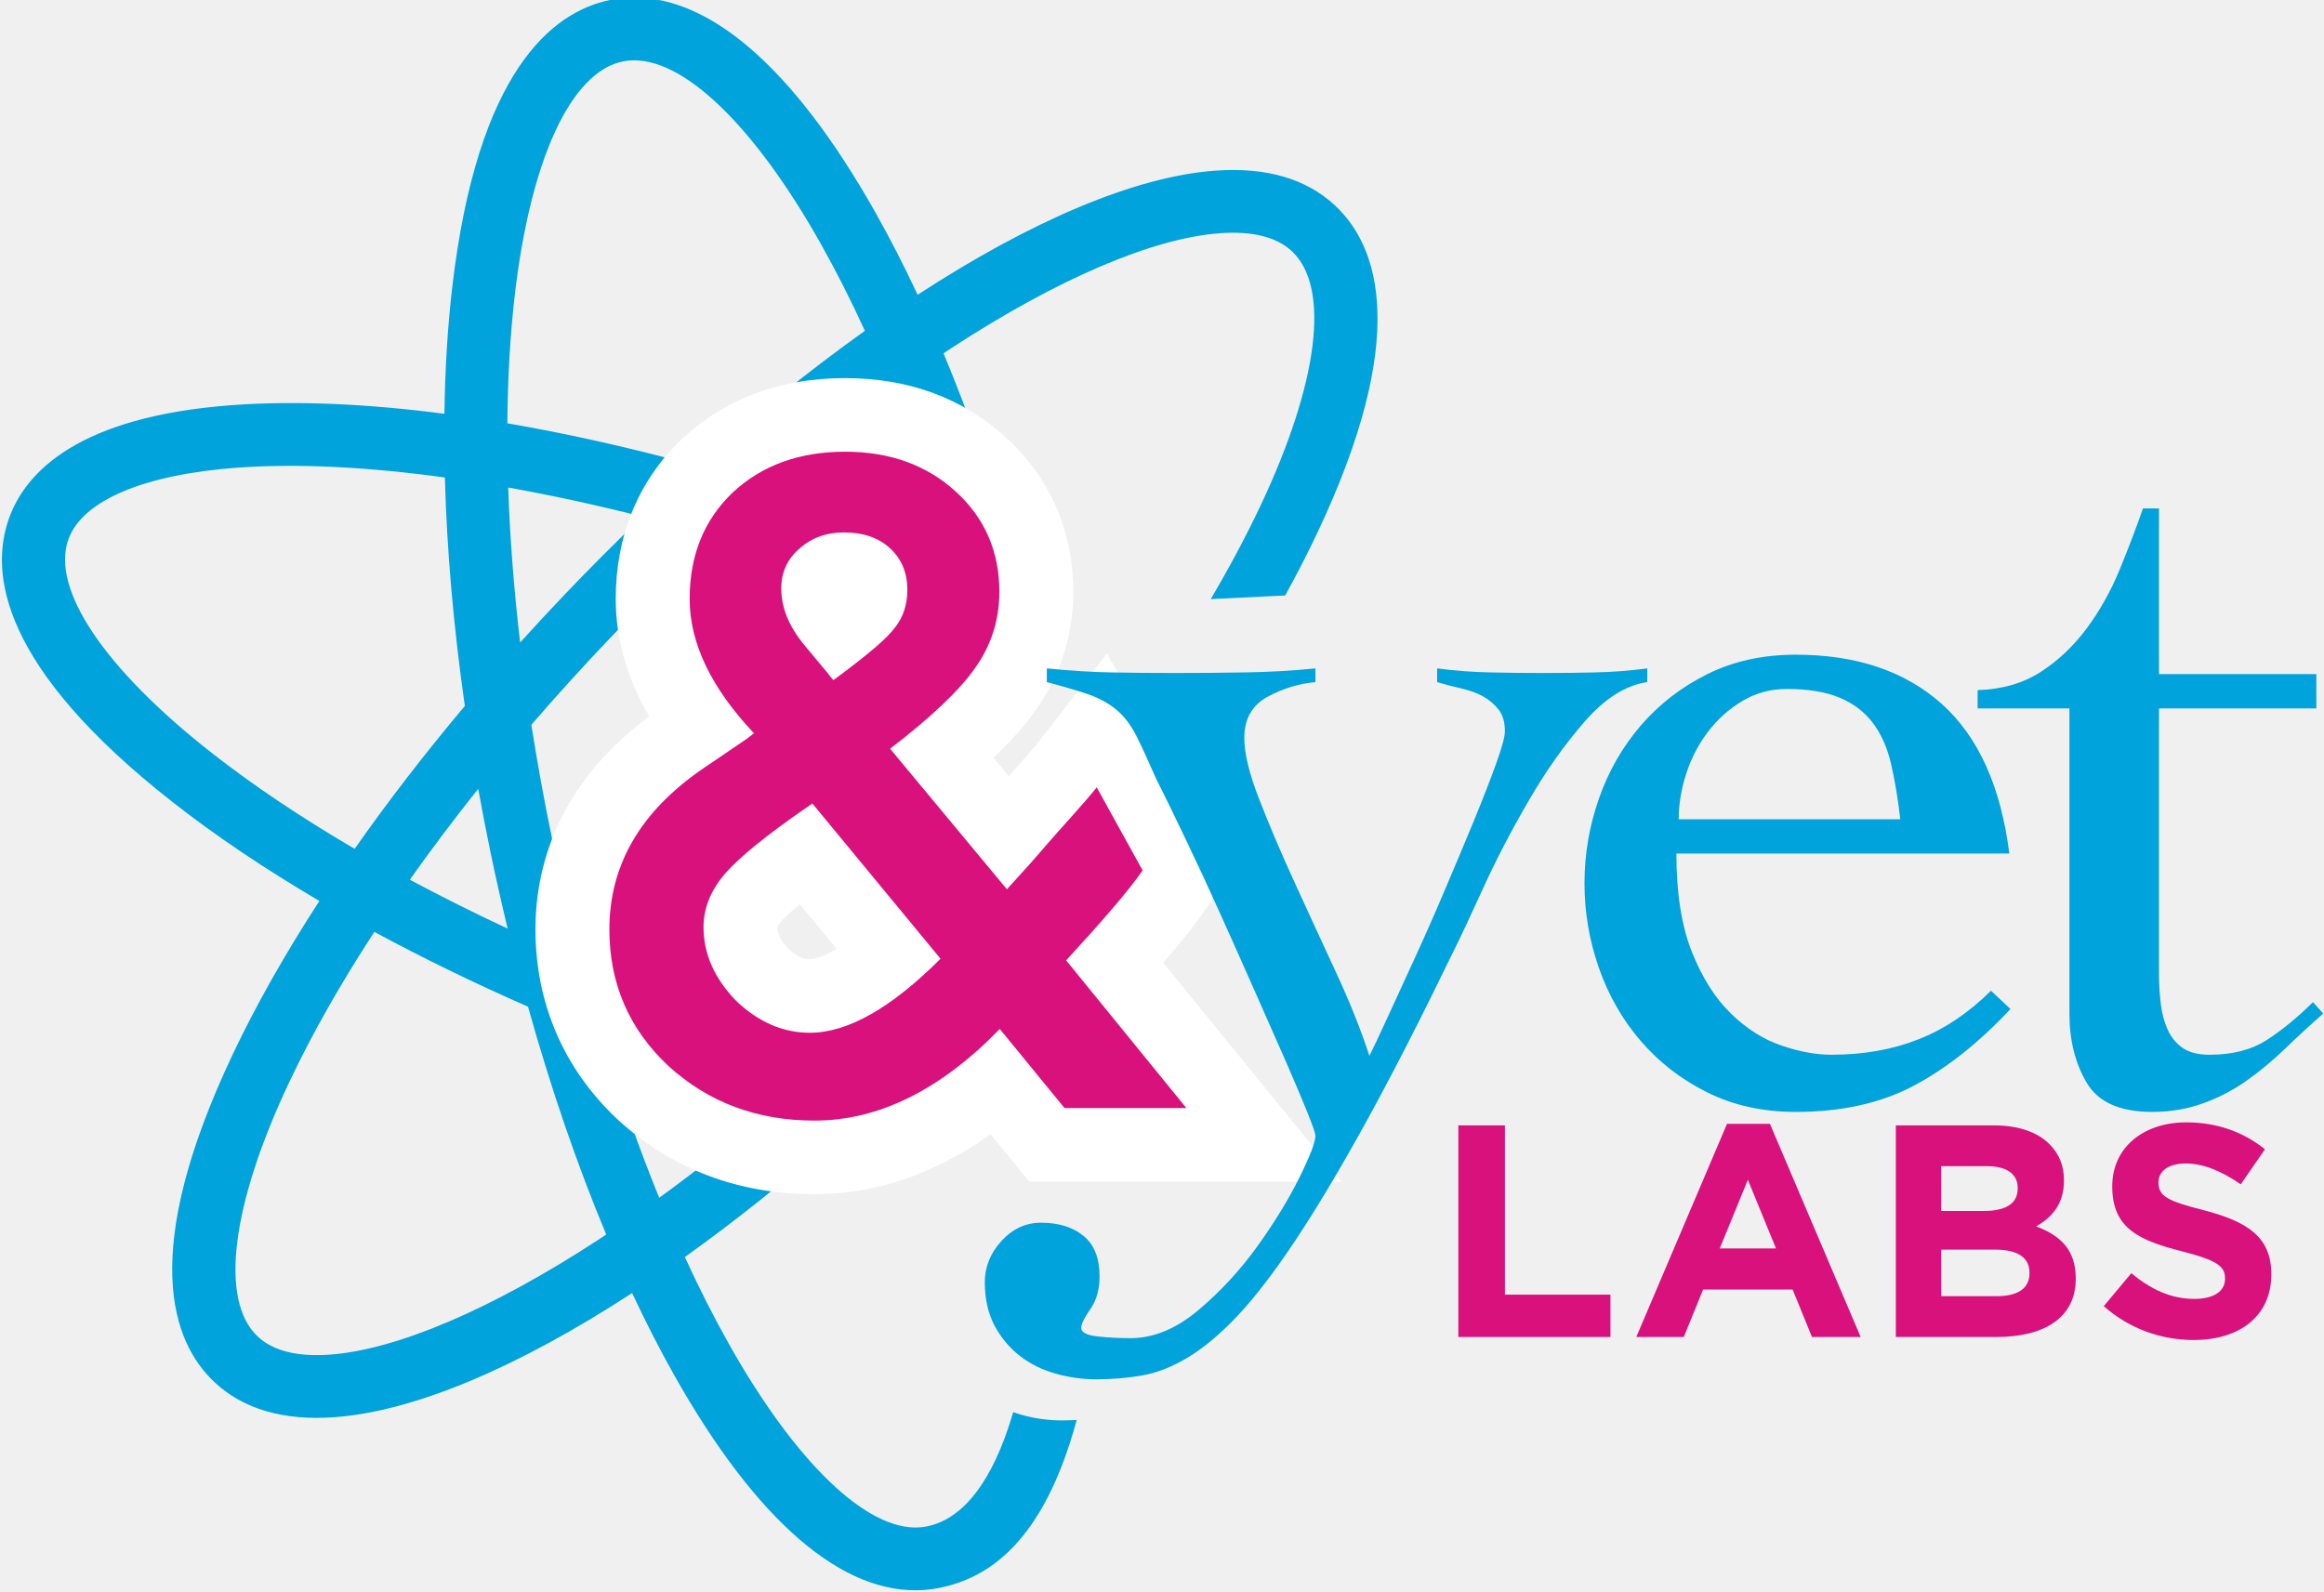
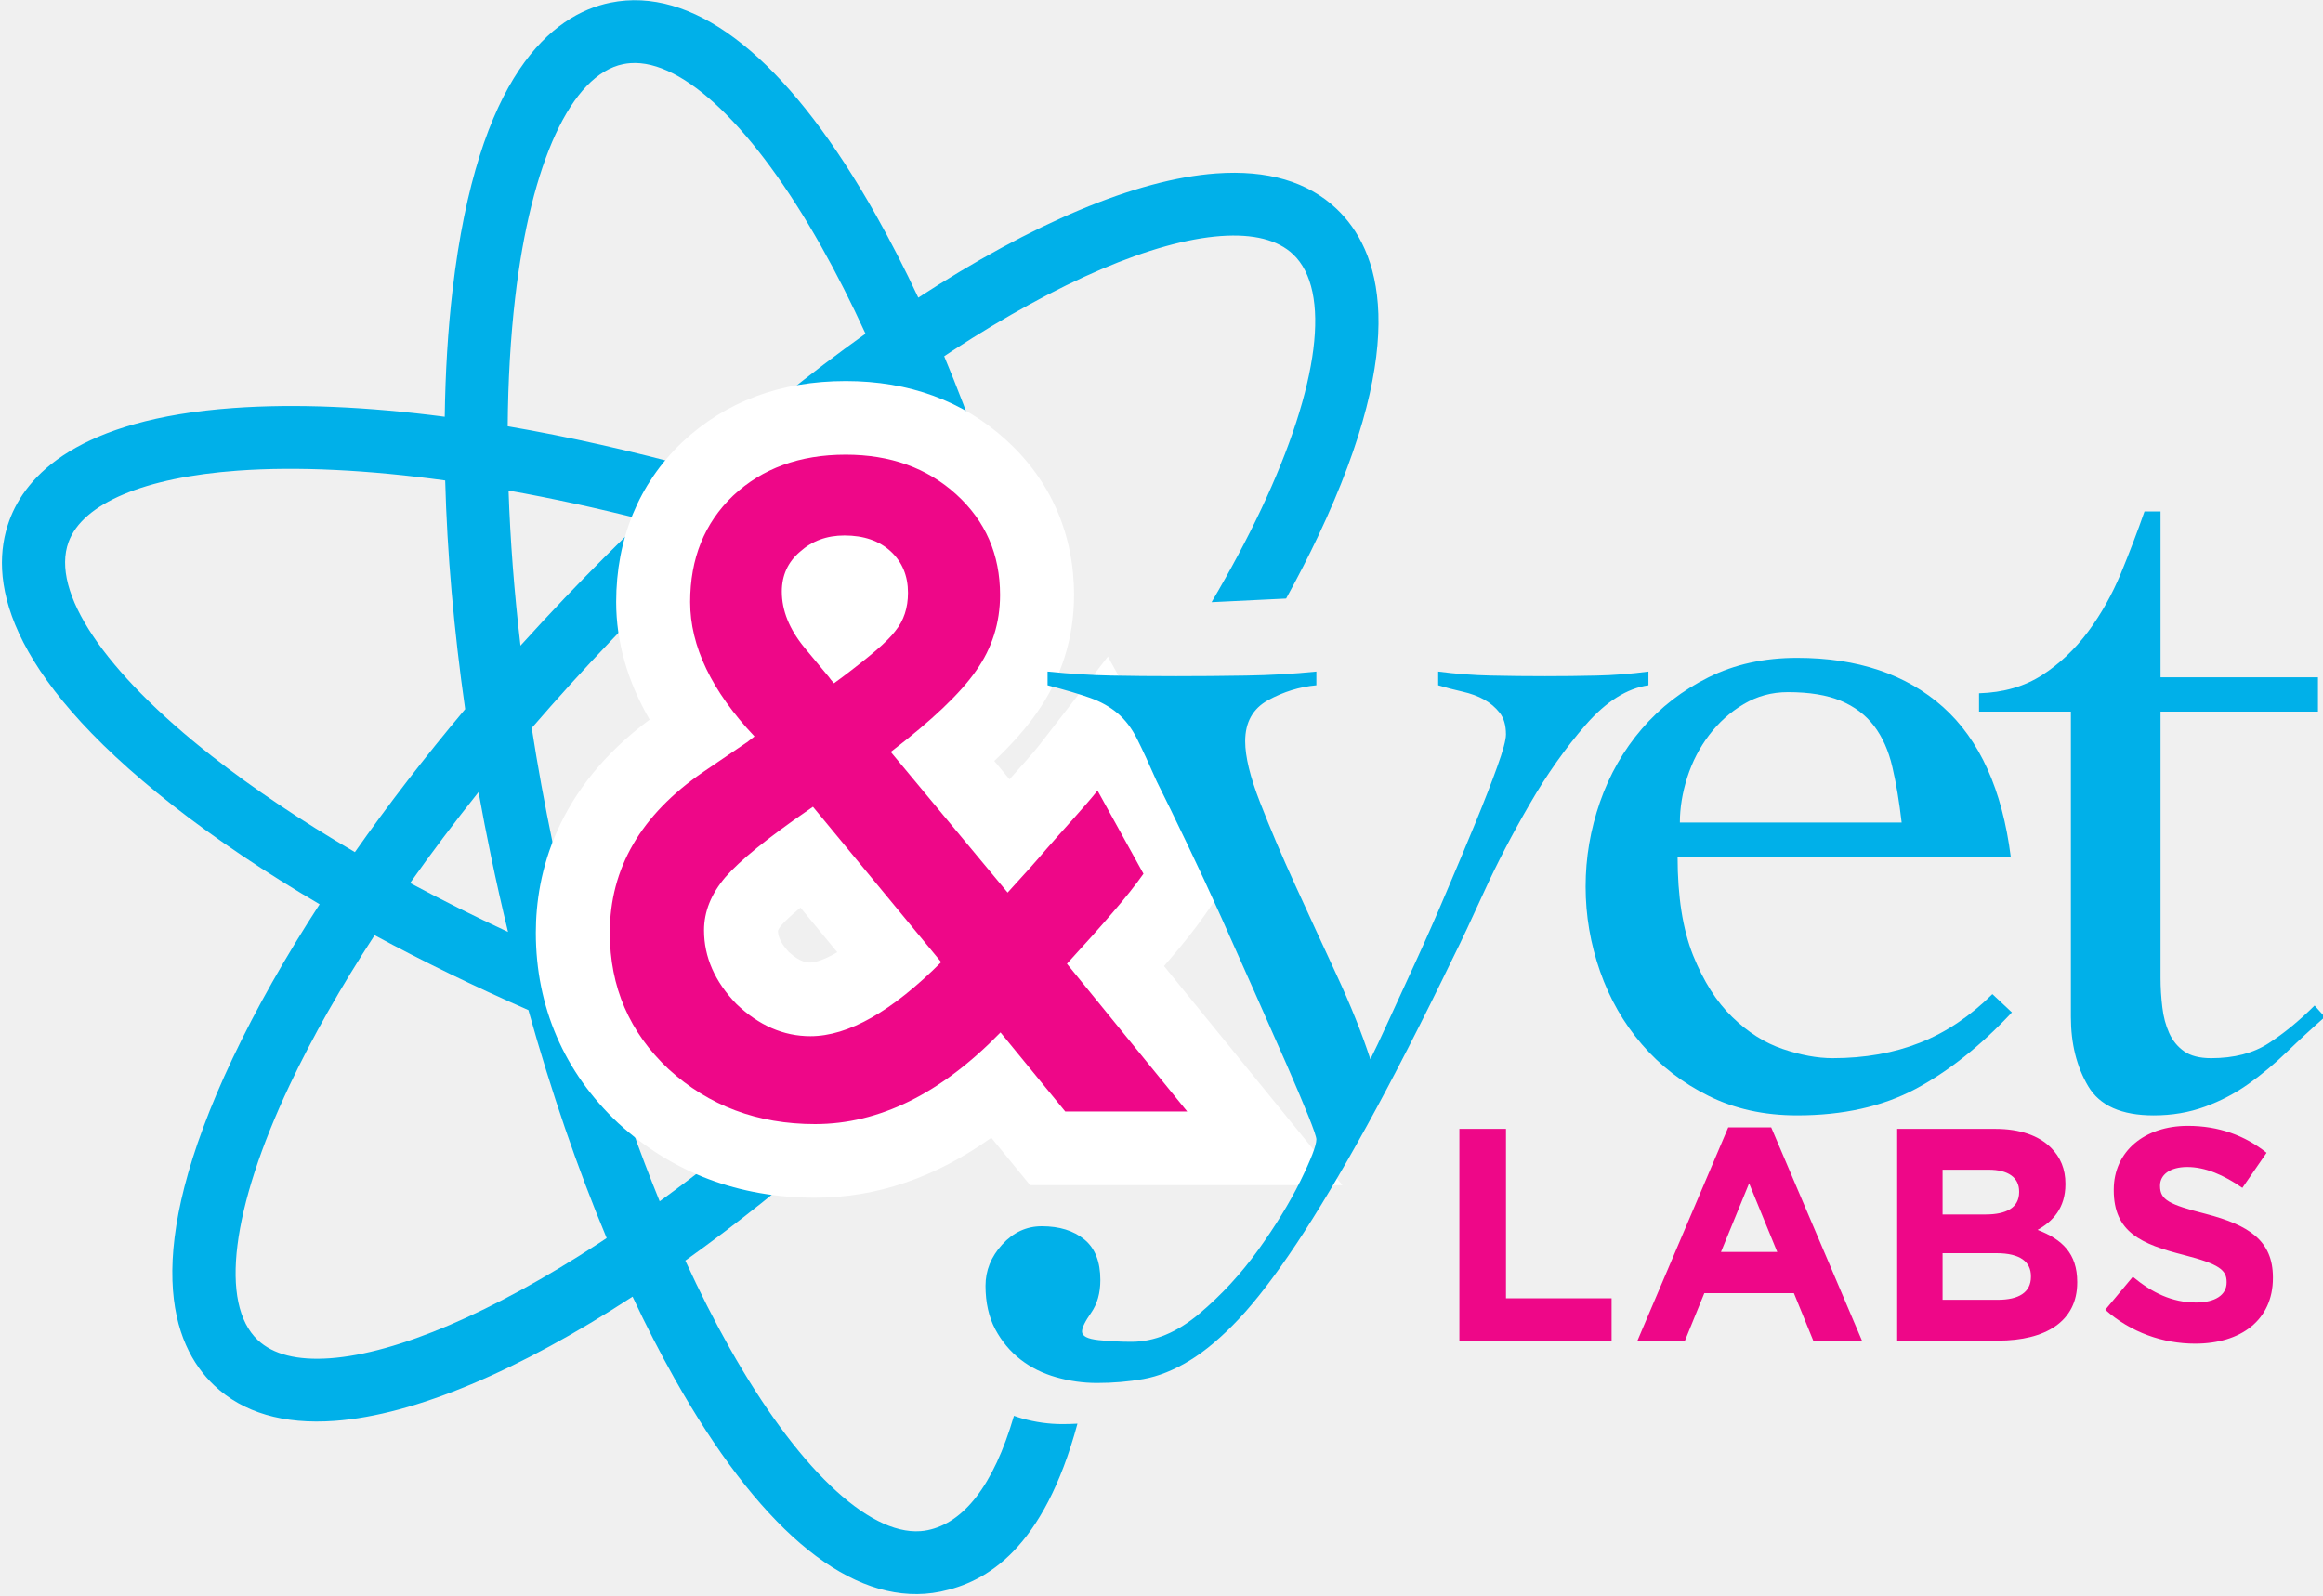
- <svg xmlns="http://www.w3.org/2000/svg" width="876px" height="600px" viewBox="0 0 876 600" version="1.1">
-   <defs />
-   <g id="Page-1" stroke="none" stroke-width="1" fill="none" fill-rule="evenodd">
-     <g id="andyet-labs" transform="translate(0, -1)">
-       <g id="Group" transform="translate(0.424938, -0.416185)">
-         <path d="M399.797,536.954 C394.595,536.954 389.489,536.228 384.439,534.794 C383.434,534.508 382.455,534.183 381.495,533.835 C373.768,560.308 362.417,574.144 349.028,576.903 C348.126,577.088 347.197,577.215 346.271,577.281 C326.424,578.717 299.58,552.958 274.461,508.371 C268.688,498.126 263.098,487.076 257.715,475.357 C276.765,461.767 296.32,446.153 315.926,428.857 L301.292,398.096 L301.292,393.939 C288.399,389.965 275.425,385.638 262.459,380.958 C247.446,375.539 232.777,369.794 218.538,363.778 C214.594,348.87 210.982,333.586 207.748,318.032 C204.719,303.455 202.093,288.977 199.866,274.697 C209.32,263.732 219.218,252.809 229.509,242.013 C242.326,228.568 255.39,215.706 268.558,203.524 C279.406,206.673 290.337,210.11 301.292,213.769 L301.292,188.821 C297.286,187.518 293.284,186.237 289.298,184.999 C304.641,171.761 320.029,159.518 335.254,148.477 C341.978,164.97 348.286,182.523 354.09,200.883 L381.838,210.554 C373.953,183.612 365.003,158.061 355.221,134.635 C356.266,133.942 357.314,133.227 358.357,132.549 C398.275,106.513 434.162,91.173 459.407,89.347 C471.704,88.458 480.863,90.771 486.631,96.223 C501.086,109.883 496.586,145.805 474.592,192.315 C469.231,203.649 462.983,215.351 455.936,227.299 L484.014,225.927 C488.4,217.952 492.446,210.091 496.086,202.392 C531.159,128.221 519.2,94.385 502.986,79.066 C492.169,68.838 476.927,64.361 457.685,65.751 C427.385,67.943 388.164,84.728 345.461,112.558 C340.337,101.616 335.029,91.25 329.566,81.553 C298.486,26.392 265.9,-1.592 235.317,0.618 C233.354,0.761 231.384,1.035 229.467,1.428 C207.575,5.939 179.5,28.404 170.026,109.841 C168.293,124.744 167.323,140.682 167.093,157.43 C137.842,153.613 110.879,152.445 87.377,154.144 C28.917,158.372 9.255,179.561 3.056,196.593 C-4.561,217.517 -0.063,253.106 64.622,303.82 C80.834,316.532 99.451,329.049 119.965,341.108 C107.034,361.031 96.003,380.517 87.215,399.105 C52.142,473.278 64.101,507.112 80.31,522.433 C91.128,532.661 106.37,537.136 125.615,535.744 C155.912,533.554 195.137,516.768 237.842,488.932 C242.965,499.879 248.275,510.247 253.739,519.948 C284.817,575.101 317.406,603.091 347.991,600.879 C349.952,600.738 351.92,600.464 353.838,600.069 C371.286,596.476 392.662,583.969 405.417,536.791 C403.563,536.888 401.694,536.954 399.797,536.954 L399.797,536.954 Z M212.278,225.724 C206.609,231.671 201.06,237.658 195.627,243.671 C193.272,223.538 191.767,203.963 191.137,185.228 C207.488,188.15 224.423,191.821 241.717,196.21 C231.847,205.661 222.015,215.51 212.278,225.724 L212.278,225.724 Z M193.627,112.564 C199.568,61.503 214.763,28.616 234.279,24.596 C235.182,24.412 236.107,24.282 237.035,24.214 C256.88,22.78 283.723,48.54 308.841,93.128 C314.615,103.371 320.205,114.417 325.586,126.135 C304.904,140.89 283.625,158.006 262.332,177.102 C237.699,170.33 213.693,164.939 190.811,161.016 C190.945,143.899 191.87,127.659 193.627,112.564 L193.627,112.564 Z M184.481,322.824 C186.49,332.498 188.647,342.074 190.937,351.535 C178.162,345.579 165.841,339.417 154.049,333.098 C162.07,321.747 170.689,310.293 179.836,298.831 C181.269,306.794 182.814,314.797 184.481,322.824 L184.481,322.824 Z M79.319,285.234 C38.762,253.434 18.602,223.31 25.392,204.653 C30.691,190.095 53.913,180.284 89.098,177.74 C111.644,176.11 138.227,177.445 167.264,181.439 C167.99,208.706 170.52,237.7 174.789,267.579 C159.691,285.547 145.77,303.612 133.251,321.455 C113.201,309.726 95.05,297.568 79.319,285.234 L79.319,285.234 Z M224.942,468.95 C185.022,494.984 149.138,510.324 123.894,512.15 C111.597,513.039 102.435,510.724 96.67,505.277 C82.219,491.614 86.717,455.692 108.708,409.186 C117.239,391.149 128.009,372.192 140.675,352.772 C158.869,362.606 178.276,372.06 198.606,380.972 C207.159,411.596 217.096,440.562 228.084,466.86 C227.036,467.554 225.987,468.268 224.942,468.95 L224.942,468.95 Z M248.051,453.015 C240.372,434.183 233.234,413.965 226.769,392.739 C235.834,396.341 245.036,399.835 254.36,403.199 C267.652,407.998 280.888,412.427 294.005,416.495 C278.662,429.731 263.274,441.977 248.051,453.015 L248.051,453.015 Z" id="Shape" fill="#00A3DB" />
-         <path d="M306.576,437.788 C281.419,437.788 259.705,429.612 242.035,413.486 L241.891,413.353 C224.273,396.809 215.339,376.113 215.339,351.834 C215.339,322.829 229.199,298.61 256.534,279.851 L263.357,275.212 C251.56,259.378 245.597,243.292 245.597,227.236 C245.597,207.003 252.471,190.163 266.025,177.183 C279.747,164.32 297.243,157.85 318.134,157.85 C338.441,157.85 355.618,164.113 369.193,176.465 C383.129,189.15 390.196,205.333 390.196,224.562 C390.196,237.957 386.304,250.248 378.629,261.097 C373.537,268.437 365.689,276.561 354.829,285.702 L379.543,315.449 C380.858,313.945 382.133,312.468 383.376,311.008 C384.965,309.15 387.398,306.431 390.064,303.45 C394.371,298.636 399.733,292.645 401.939,289.794 L414.93,273.02 L446.669,330.478 L441.704,337.551 C438.488,342.136 434.277,347.443 429.189,353.325 C426.417,356.561 423.303,360.102 419.79,364.012 L475.992,433.057 L394.207,433.057 L375.104,409.718 C353.38,428.358 330.384,437.788 306.576,437.788 L306.576,437.788 Z M286.806,368.849 C292.547,374.283 298.448,376.926 304.836,376.926 C310.766,376.926 320.525,374.047 335.034,361.652 L303.251,323.143 C291.583,331.647 286.013,336.899 283.356,339.95 C280.249,343.598 278.69,347.219 278.69,350.902 C278.69,357.244 281.346,363.116 286.806,368.849 L286.806,368.849 Z M317.657,216.029 C313.591,216.029 311.548,217.401 310.224,218.594 L309.963,218.824 C308.716,219.894 307.993,220.971 307.993,223.305 C307.993,227.19 309.759,231.23 313.394,235.654 L315.917,238.687 C317.574,237.362 319.104,236.103 320.487,234.924 C324.054,231.863 325.322,230.29 325.626,229.881 L325.811,229.631 L326.006,229.39 C326.713,228.523 327.65,226.997 327.65,223.772 C327.65,220.642 326.664,219.296 325.599,218.308 C325.013,217.768 323.124,216.029 317.657,216.029 L317.657,216.029 Z" id="Shape" fill="#D8117D" />
-         <path d="M318.134,171.723 C334.925,171.723 348.813,176.713 359.794,186.707 C370.773,196.699 376.264,209.309 376.264,224.562 C376.264,235.068 373.261,244.595 367.239,253.108 C361.326,261.629 350.609,271.817 335.092,283.709 L379.116,336.7 L380.548,335.117 C385.288,329.977 389.789,324.931 394.005,319.975 C398.233,315.039 409.064,303.313 412.974,298.265 L430.285,329.604 C427.331,333.814 423.449,338.703 418.632,344.271 C413.843,349.86 408.112,356.266 401.452,363.513 L446.767,419.184 L400.825,419.184 L376.433,389.384 C354.033,412.425 330.752,423.915 306.576,423.915 C284.923,423.915 266.555,417.045 251.449,403.26 C236.672,389.384 229.272,372.249 229.272,351.834 C229.272,327.554 240.992,307.366 264.441,291.273 L280.442,280.394 C280.649,280.293 281.024,280.031 281.546,279.605 C282.07,279.185 282.809,278.606 283.765,277.871 C267.612,260.736 259.529,243.86 259.529,227.236 C259.529,210.835 264.918,197.491 275.682,187.182 C286.671,176.882 300.823,171.723 318.134,171.723 L318.134,171.723 Z M313.702,257.838 L316.713,255.632 C321.886,251.748 326.159,248.349 329.547,245.462 C332.924,242.566 335.353,240.117 336.832,238.123 C339.992,234.239 341.583,229.453 341.583,223.772 C341.583,217.364 339.413,212.158 335.092,208.154 C330.752,204.159 324.945,202.156 317.657,202.156 C311.008,202.156 305.414,204.214 300.87,208.314 C296.334,212.205 294.061,217.198 294.061,223.305 C294.061,230.45 296.903,237.49 302.61,244.437 L311.793,255.475 C312.121,255.995 312.756,256.786 313.702,257.838 L313.702,257.838 Z M304.836,390.799 C319.08,390.799 335.513,381.485 354.097,362.897 L305.79,304.366 L303.723,305.791 C288.618,316.203 278.319,324.556 272.83,330.861 C267.452,337.175 264.758,343.862 264.758,350.902 C264.758,360.998 268.826,370.236 276.945,378.655 C285.4,386.757 294.688,390.799 304.836,390.799 L304.836,390.799 Z M318.134,143.977 C293.577,143.977 272.868,151.716 256.584,166.978 L256.476,167.08 L256.368,167.183 C240.207,182.658 231.665,203.425 231.665,227.236 C231.665,242.217 235.891,257.037 244.272,271.538 C208.981,297.757 201.407,329.46 201.407,351.834 C201.407,379.687 212.102,404.448 232.332,423.445 L232.476,423.582 L232.622,423.716 C252.943,442.258 277.823,451.661 306.576,451.661 C329.689,451.661 351.922,444.076 372.96,429.06 L387.589,446.93 L505.219,446.93 L438.023,364.378 L439.799,362.318 C445.241,356.02 449.602,350.519 453.125,345.499 L463.054,331.354 L416.885,247.775 L390.907,281.323 C389.029,283.746 383.549,289.876 379.832,294.032 L374.09,287.122 C380.811,280.716 386.112,274.701 390.097,268.976 C399.407,255.771 404.129,240.828 404.129,224.562 C404.129,201.603 395.297,181.43 378.594,166.227 C362.37,151.463 342.028,143.977 318.134,143.977 L318.134,143.977 Z M293.984,348.92 C294.949,347.829 297.008,345.731 301.078,342.358 L314.951,359.167 C308.686,362.875 305.405,363.053 304.836,363.053 C303.678,363.053 301.011,363.053 296.666,359.04 C292.713,354.788 292.624,352.168 292.622,350.98 C292.692,350.798 292.995,350.103 293.984,348.92 L293.984,348.92 Z" id="Shape" fill="#FFFFFF" />
-         <path d="M394.156,253.425 C402.798,254.299 410.823,254.793 418.155,254.934 C425.525,255.091 433.681,255.157 442.622,255.157 C451.274,255.157 460.076,255.091 469.017,254.934 C477.958,254.793 486.769,254.299 495.41,253.425 L495.41,258.594 C489.069,259.17 483.019,261.051 477.239,264.199 C471.476,267.364 468.596,272.535 468.596,279.707 C468.596,285.461 470.457,293.153 474.216,302.765 C477.958,312.393 482.354,322.73 487.406,333.785 C492.455,344.868 497.655,356.118 502.986,367.629 C508.327,379.121 512.582,389.738 515.745,399.499 C517.204,396.646 519.438,391.898 522.467,385.286 C525.499,378.674 528.961,371.129 532.85,362.673 C536.741,354.201 540.65,345.353 544.522,336.169 C548.451,326.977 552.042,318.364 555.372,310.307 C558.665,302.269 561.396,295.239 563.566,289.194 C565.753,283.16 566.821,279.147 566.821,277.135 C566.821,273.679 566.034,270.951 564.445,268.942 C562.854,266.928 560.91,265.269 558.59,263.975 C556.288,262.701 553.557,261.693 550.358,260.968 C547.216,260.261 544.149,259.46 541.286,258.594 L541.286,253.425 C547.928,254.299 554.569,254.793 561.189,254.934 C567.831,255.091 574.602,255.157 581.542,255.157 C588.165,255.157 594.673,255.091 601.016,254.934 C607.355,254.793 613.846,254.299 620.488,253.425 L620.488,258.594 C612.425,259.747 604.55,264.702 596.899,273.455 C589.248,282.23 582.197,292.213 575.725,303.426 C569.214,314.62 563.491,325.609 558.59,336.374 C553.688,347.139 549.947,355.113 547.347,360.289 C535.245,385.286 524.283,406.687 514.463,424.513 C504.651,442.319 495.765,457.182 487.845,469.104 C479.902,481.023 472.692,490.447 466.211,497.34 C459.719,504.23 453.51,509.465 447.589,513.06 C441.678,516.653 435.908,518.946 430.295,519.971 C424.674,520.959 418.829,521.46 412.76,521.46 C407.559,521.46 402.451,520.734 397.403,519.299 C392.359,517.867 387.871,515.649 383.989,512.63 C380.09,509.614 376.91,505.796 374.449,501.214 C372.018,496.595 370.783,491.155 370.783,484.843 C370.783,479.086 372.878,473.908 377.041,469.326 C381.239,464.725 386.206,462.417 391.986,462.417 C398.627,462.417 403.947,464.073 408.007,467.389 C412.039,470.686 414.04,475.77 414.04,482.68 C414.04,487.562 412.89,491.658 410.588,494.972 C408.289,498.253 407.128,500.618 407.128,502.071 C407.128,503.803 409.223,504.865 413.415,505.31 C417.586,505.739 421.692,505.945 425.75,505.945 C434.392,505.945 442.902,502.423 451.274,495.383 C459.635,488.344 467.053,480.296 473.554,471.265 C480.053,462.211 485.311,453.587 489.36,445.409 C493.4,437.216 495.41,431.963 495.41,429.672 C495.41,428.814 494.4,425.854 492.389,420.842 C490.36,415.834 487.629,409.35 484.177,401.436 C480.699,393.554 476.798,384.728 472.476,374.949 C468.155,365.171 463.836,355.484 459.513,345.873 C455.173,336.234 450.844,326.895 446.504,317.852 C442.183,308.798 438.441,301.114 435.262,294.794 C432.38,288.199 429.921,282.882 427.901,278.849 C425.882,274.825 423.421,271.593 420.558,269.155 C417.669,266.722 414.198,264.776 410.168,263.334 C406.117,261.899 400.778,260.325 394.156,258.594 L394.156,253.425" id="Shape" fill="#00A3DB" />
-         <path d="M631.467,323.223 C631.467,338.181 633.414,350.531 637.286,360.289 C641.213,370.049 646.096,377.817 652.024,383.554 C657.937,389.309 664.278,393.332 671.068,395.623 C677.839,397.933 684.107,399.09 689.886,399.09 C702.007,399.09 712.968,397.134 722.751,393.258 C732.573,389.384 741.662,383.275 750.044,374.949 L757.395,381.84 C745.574,394.487 733.452,404.098 721.051,410.71 C708.628,417.322 693.776,420.638 676.474,420.638 C664.036,420.638 652.94,418.18 643.139,413.299 C633.32,408.419 624.957,401.956 618.036,393.91 C611.115,385.865 605.859,376.664 602.249,366.325 C598.639,355.987 596.826,345.353 596.826,334.437 C596.826,323.523 598.639,312.886 602.249,302.559 C605.859,292.213 611.115,283.021 618.036,274.975 C624.957,266.928 633.32,260.465 643.139,255.584 C652.94,250.706 664.036,248.255 676.474,248.255 C699.259,248.255 717.59,254.431 731.451,266.779 C745.274,279.147 753.768,297.958 756.965,323.223 L631.467,323.223 L631.467,323.223 Z M715.868,310.307 C714.971,302.559 713.829,295.593 712.371,289.409 C710.948,283.236 708.628,278.066 705.467,273.903 C702.27,269.731 698.08,266.575 692.916,264.433 C687.716,262.264 681.075,261.182 673.014,261.182 C666.953,261.182 661.378,262.701 656.347,265.708 C651.277,268.716 646.974,272.609 643.365,277.34 C639.753,282.091 637.005,287.398 635.116,293.283 C633.245,299.177 632.327,304.86 632.327,310.307 L715.868,310.307 L715.868,310.307 Z" id="Shape" fill="#00A3DB" />
-         <path d="M745.013,268.512 L745.013,261.61 C754.234,261.331 762.165,259.031 768.844,254.718 C775.466,250.416 781.207,244.949 786.129,238.338 C791.028,231.735 795.145,224.405 798.473,216.367 C801.766,208.34 804.739,200.583 807.339,193.104 L813.381,193.104 L813.381,255.584 L872.681,255.584 L872.681,268.512 L813.381,268.512 L813.381,368.914 C813.381,372.658 813.625,376.309 814.057,379.903 C814.468,383.498 815.345,386.72 816.638,389.608 C817.928,392.476 819.798,394.766 822.268,396.499 C824.718,398.214 828.104,399.09 832.442,399.09 C841.103,399.09 848.306,397.206 854.067,393.482 C859.847,389.738 865.608,385.024 871.408,379.251 L875.279,383.554 C870.38,387.875 865.608,392.273 861.007,396.703 C856.387,401.176 851.561,405.197 846.528,408.773 C841.46,412.369 835.979,415.236 830.068,417.377 C824.138,419.54 817.721,420.638 810.8,420.638 C798.661,420.638 790.45,416.97 786.129,409.649 C781.787,402.31 779.617,393.612 779.617,383.554 L779.617,268.512 L745.013,268.512" id="Shape" fill="#00A3DB" />
-         <g transform="translate(548.8807, 424.7168)" fill="#D8117D">
-           <path d="M67.474,80.786 L85.368,80.786 L92.662,62.892 L126.398,62.892 L133.692,80.786 L152.041,80.786 L117.85,0.436 L101.666,0.436 L67.474,80.786 Z M98.93,47.392 L109.53,21.52 L120.129,47.392 L98.93,47.392 Z" id="A" />
-           <path d="M0.401,80.786 L57.729,80.786 L57.729,64.83 L17.953,64.83 L17.953,1.006 L0.401,1.006 L0.401,80.786 Z" id="L" />
-           <path d="M277.538,81.925 C294.748,81.925 306.829,73.035 306.829,57.193 L306.829,56.966 C306.829,43.061 297.711,37.248 281.527,33.032 C267.736,29.498 264.317,27.789 264.317,22.546 L264.317,22.318 C264.317,18.443 267.85,15.366 274.575,15.366 C281.299,15.366 288.251,18.329 295.317,23.23 L304.435,10.009 C296.343,3.513 286.428,-0.134 274.803,-0.134 C258.505,-0.134 246.88,9.439 246.88,23.914 L246.88,24.142 C246.88,39.984 257.251,44.429 273.321,48.532 C286.656,51.951 289.391,54.23 289.391,58.675 L289.391,58.903 C289.391,63.576 285.06,66.425 277.88,66.425 C268.762,66.425 261.24,62.664 254.06,56.738 L243.688,69.16 C253.262,77.708 265.457,81.925 277.538,81.925 L277.538,81.925 Z" id="S" />
-           <path d="M165.305,80.786 L203.258,80.786 C221.265,80.786 233.118,73.491 233.118,58.903 L233.118,58.675 C233.118,47.962 227.42,42.605 218.188,39.072 C223.886,35.881 228.673,30.866 228.673,21.862 L228.673,21.634 C228.673,16.164 226.85,11.719 223.203,8.072 C218.644,3.513 211.464,1.006 202.346,1.006 L165.305,1.006 L165.305,80.786 Z M182.401,33.259 L182.401,16.392 L199.724,16.392 C207.133,16.392 211.236,19.355 211.236,24.598 L211.236,24.826 C211.236,30.752 206.335,33.259 198.585,33.259 L182.401,33.259 Z M182.401,65.399 L182.401,47.848 L202.688,47.848 C211.691,47.848 215.68,51.153 215.68,56.51 L215.68,56.738 C215.68,62.664 211.008,65.399 203.258,65.399 L182.401,65.399 Z" id="B" />
-         </g>
-       </g>
-     </g>
+ <svg xmlns="http://www.w3.org/2000/svg" width="875" height="601">
+   <g fill="none">
+     <path d="M400.222 536.538c-5.202 0-10.308-.727-15.359-2.161-1.005-.286-1.984-.61-2.943-.959-7.727 26.473-19.079 40.309-32.468 43.068-.902.186-1.83.312-2.757.378-19.847 1.436-46.691-24.323-71.809-68.91-5.773-10.245-11.364-21.295-16.747-33.014 19.051-13.59 38.605-29.204 58.211-46.5l-14.634-30.761v-4.157c-12.893-3.975-25.867-8.301-38.833-12.982-15.012-5.419-29.681-11.164-43.92-17.18-3.945-14.908-7.557-30.192-10.791-45.746-3.029-14.577-5.655-29.055-7.882-43.335 9.455-10.965 19.352-21.888 29.643-32.684 12.818-13.445 25.881-26.306 39.049-38.488 10.848 3.149 21.78 6.586 32.734 10.245v-24.949c-4.006-1.302-8.008-2.584-11.994-3.822 15.343-13.238 30.731-25.481 45.956-36.522 6.724 16.493 13.032 34.046 18.837 52.406l27.748 9.671c-7.886-26.943-16.836-52.493-26.618-75.919 1.045-.694 2.093-1.408 3.137-2.086 39.918-26.036 75.804-41.376 101.05-43.202 12.297-.89 21.456 1.424 27.224 6.876 14.455 13.66 9.955 49.582-12.039 96.092-5.36 11.334-11.609 23.036-18.655 34.984l28.077-1.372c4.387-7.975 8.433-15.836 12.072-23.535 35.073-74.171 23.114-108.007 6.9-123.326-10.817-10.228-26.059-14.705-45.301-13.314-30.299 2.192-69.521 18.976-112.224 46.807-5.124-10.942-10.432-21.309-15.895-31.006-31.08-55.16-63.666-83.145-94.249-80.934-1.963.142-3.932.416-5.85.81-21.891 4.51-49.967 26.976-59.441 108.413-1.733 14.903-2.703 30.841-2.933 47.589-29.251-3.817-56.214-4.986-79.716-3.286-58.46 4.228-78.122 25.417-84.321 42.449-7.618 20.924-3.119 56.513 61.566 107.227 16.212 12.713 34.829 25.229 55.343 37.288-12.931 19.923-23.962 39.409-32.75 57.997-35.073 74.173-23.114 108.007-6.905 123.328 10.819 10.228 26.061 14.703 45.305 13.311 30.298-2.19 69.523-18.976 112.227-46.812 5.124 10.947 10.434 21.316 15.897 31.016 31.078 55.153 63.668 83.143 94.253 80.931 1.961-.14 3.929-.414 5.846-.81 17.449-3.593 38.824-16.099 51.58-63.277-1.855.097-3.723.163-5.62.163zm-187.52-311.23c-5.669 5.946-11.217 11.934-16.651 17.946-2.355-20.133-3.859-39.708-4.49-58.443 16.351 2.922 33.286 6.593 50.58 10.982-9.869 9.451-19.702 19.301-29.439 29.514zm-18.65-113.161c5.94-51.061 21.135-83.948 40.651-87.968.904-.184 1.829-.314 2.757-.382 19.845-1.434 46.687 24.326 71.806 68.913 5.773 10.243 11.364 21.29 16.745 33.007-20.683 14.755-41.961 31.871-63.255 50.967-24.632-6.772-48.638-12.163-71.52-16.086.134-17.117 1.059-33.357 2.816-48.453zm-9.147 210.26c2.01 9.675 4.166 19.25 6.456 28.712-12.774-5.957-25.096-12.118-36.888-18.437 8.022-11.351 16.641-22.805 25.787-34.268 1.433 7.963 2.978 15.966 4.645 23.993zm-105.162-37.59c-40.557-31.8-60.717-61.923-53.927-80.58 5.3-14.558 28.521-24.369 63.706-26.913 22.546-1.63 49.129-.295 78.166 3.699.726 27.267 3.257 56.261 7.525 86.14-15.098 17.969-29.019 36.033-41.538 53.877-20.05-11.729-38.201-23.887-53.932-36.222zm145.623 183.716c-39.92 26.034-75.804 41.374-101.048 43.2-12.297.89-21.459-1.425-27.224-6.872-14.451-13.663-9.953-49.585 12.038-96.092 8.532-18.036 19.302-36.994 31.968-56.414 18.194 9.834 37.6 19.288 57.931 28.2 8.553 30.624 18.49 59.591 29.477 85.888-1.048.694-2.097 1.408-3.142 2.09zm23.109-15.935c-7.678-18.832-14.817-39.05-21.282-60.276 9.065 3.602 18.267 7.096 27.591 10.46 13.292 4.798 26.527 9.227 39.645 13.295-15.343 13.236-30.731 25.483-45.954 36.52z" id="Shape" fill="#00B0E9" />
+     <path d="M307.001 437.372c-25.157 0-46.87-8.176-64.54-24.302l-.145-.134c-17.618-16.543-26.552-37.24-26.552-61.519 0-29.005 13.859-53.223 41.195-71.983l6.823-4.639c-11.797-15.834-17.76-31.92-17.76-47.976 0-20.234 6.874-37.073 20.428-50.053 13.722-12.864 31.217-19.334 52.109-19.334 20.306 0 37.483 6.264 51.059 18.616 13.936 12.685 21.003 28.868 21.003 48.097 0 13.394-3.892 25.686-11.567 36.534-5.092 7.34-12.94 15.465-23.8 24.605l24.714 29.747c1.315-1.503 2.59-2.981 3.833-4.441 1.588-1.857 4.021-4.576 6.688-7.557 4.307-4.814 9.669-10.805 11.876-13.656l12.99-16.774 31.74 57.458-4.965 7.073c-3.217 4.585-7.428 9.891-12.515 15.773-2.773 3.236-5.886 6.777-9.399 10.687l56.202 69.045h-81.785l-19.103-23.339c-21.724 18.64-44.72 28.07-68.528 28.07zm-19.77-68.939c5.742 5.435 11.642 8.077 18.03 8.077 5.93 0 15.69-2.879 30.198-15.274l-31.783-38.509c-11.668 8.504-17.238 13.757-19.895 16.807-3.107 3.649-4.666 7.269-4.666 10.953 0 6.342 2.656 12.213 8.116 17.946zm30.852-152.82c-4.067 0-6.109 1.372-7.433 2.565l-.261.231c-1.247 1.07-1.97 2.147-1.97 4.481 0 3.884 1.766 7.925 5.401 12.349l2.524 3.033c1.656-1.325 3.187-2.584 4.57-3.763 3.567-3.061 4.835-4.634 5.139-5.043l.185-.25.195-.241c.707-.867 1.644-2.393 1.644-5.618 0-3.13-.986-4.476-2.052-5.464-.585-.539-2.475-2.279-7.941-2.279z" id="Shape" fill="#EE0788" />
+     <path d="M318.559 171.307c16.79 0 30.679 4.991 41.66 14.984 10.979 9.992 16.47 22.602 16.47 37.855 0 10.505-3.002 20.032-9.025 28.545-5.913 8.521-16.63 18.709-32.147 30.602l44.025 52.991 1.432-1.583c4.741-5.14 9.241-10.186 13.457-15.142 4.228-4.935 15.059-16.661 18.969-21.709l17.311 31.339c-2.954 4.21-6.836 9.099-11.653 14.667-4.789 5.589-10.521 11.995-17.18 19.242l45.315 55.672h-45.942l-24.392-29.801c-22.4 23.041-45.681 34.531-69.857 34.531-21.653 0-40.021-6.871-55.127-20.655-14.777-13.876-22.177-31.011-22.177-51.427 0-24.279 11.721-44.468 35.169-60.56l16.001-10.88c.207-.101.582-.362 1.104-.789.524-.42 1.263-.999 2.219-1.734-16.153-17.135-24.235-34.011-24.235-50.634 0-16.401 5.388-29.745 16.153-40.054 10.989-10.301 25.141-15.46 42.452-15.46zm-4.432 86.116l3.011-2.206c5.172-3.884 9.446-7.283 12.833-10.171 3.377-2.896 5.806-5.345 7.285-7.339 3.161-3.884 4.751-8.671 4.751-14.351 0-6.408-2.17-11.613-6.491-15.617-4.34-3.995-10.146-5.998-17.435-5.998-6.649 0-12.243 2.058-16.787 6.158-4.537 3.891-6.809 8.884-6.809 14.991 0 7.145 2.842 14.185 8.549 21.132l9.183 11.038c.327.52.963 1.311 1.909 2.364zm-8.866 132.961c14.244 0 30.677-9.314 49.262-27.902l-48.307-58.531-2.067 1.425c-15.104 10.412-25.404 18.765-30.893 25.07-5.378 6.314-8.072 13.001-8.072 20.041 0 10.096 4.068 19.334 12.187 27.753 8.455 8.102 17.743 12.144 27.891 12.144zm13.298-246.822c-24.558 0-45.266 7.739-61.55 23.001l-.108.102-.108.102c-16.162 15.475-24.704 36.243-24.704 60.054 0 14.981 4.227 29.801 12.607 44.301-35.291 26.22-42.865 57.923-42.865 80.296 0 27.853 10.695 52.614 30.925 71.612l.145.137.146.134c20.32 18.543 45.2 27.945 73.953 27.945 23.114 0 45.346-7.585 66.384-22.601l14.629 17.87h117.63l-67.196-82.552 1.776-2.06c5.442-6.298 9.803-11.799 13.326-16.819l9.929-14.145-46.169-83.579-25.979 33.548c-1.877 2.423-7.358 8.553-11.075 12.709l-5.742-6.91c6.721-6.406 12.022-12.421 16.007-18.146 9.31-13.205 14.032-28.148 14.032-44.414 0-22.96-8.831-43.132-25.535-58.335-16.224-14.764-36.566-22.25-60.46-22.25zm-24.15 204.943c.965-1.091 3.023-3.189 7.093-6.562l13.873 16.809c-6.264 3.708-9.545 3.886-10.115 3.886-1.158 0-3.824 0-8.17-4.013-3.953-4.252-4.042-6.872-4.044-8.06.07-.182.373-.877 1.362-2.06z" id="Shape" fill="#fff" />
+     <path d="M394.581 253.009c8.642.874 16.667 1.368 23.999 1.509 7.37.158 15.526.224 24.467.224 8.652 0 17.454-.066 26.395-.224 8.941-.14 17.752-.635 26.393-1.509v5.169c-6.341.576-12.391 2.457-18.171 5.605-5.763 3.165-8.643 8.336-8.643 15.508 0 5.754 1.862 13.446 5.62 23.058 3.743 9.628 8.138 19.965 13.191 31.02 5.049 11.083 10.249 22.334 15.58 33.845 5.341 11.492 9.596 22.108 12.759 31.869 1.459-2.853 3.694-7.601 6.722-14.213 3.032-6.612 6.494-14.157 10.383-22.613 3.891-8.473 7.8-17.32 11.672-26.504 3.929-9.192 7.52-17.806 10.85-25.862 3.293-8.038 6.024-15.068 8.194-21.113 2.187-6.035 3.255-10.047 3.255-12.059 0-3.456-.787-6.184-2.375-8.194-1.592-2.013-3.535-3.673-5.855-4.966-2.302-1.275-5.033-2.282-8.232-3.007-3.142-.708-6.209-1.509-9.072-2.374v-5.169c6.642.874 13.283 1.368 19.902 1.509 6.642.158 13.413.224 20.354.224 6.623 0 13.131-.066 19.474-.224 6.339-.14 12.83-.635 19.472-1.509v5.169c-8.063 1.153-15.939 6.108-23.589 14.861-7.651 8.775-14.702 18.758-21.174 29.971-6.512 11.194-12.234 22.183-17.135 32.948-4.902 10.765-8.643 18.739-11.243 23.915-12.102 24.997-23.063 46.398-32.884 64.224-9.812 17.806-18.697 32.669-26.618 44.591-7.943 11.918-15.153 21.343-21.634 28.236-6.493 6.89-12.701 12.125-18.622 15.72-5.911 3.593-11.681 5.886-17.294 6.91-5.622.988-11.466 1.49-17.536 1.49-5.2 0-10.308-.727-15.357-2.161-5.044-1.432-9.532-3.65-13.413-6.669-3.899-3.016-7.079-6.834-9.54-11.416-2.431-4.62-3.666-10.06-3.666-16.372 0-5.757 2.095-10.935 6.257-15.517 4.199-4.601 9.166-6.909 14.946-6.909 6.641 0 11.961 1.656 16.021 4.972 4.032 3.297 6.033 8.381 6.033 15.291 0 4.882-1.149 8.977-3.452 12.291-2.299 3.281-3.46 5.646-3.46 7.099 0 1.732 2.095 2.794 6.287 3.239 4.171.428 8.278.635 12.335.635 8.642 0 17.153-3.522 25.524-10.562 8.361-7.039 15.778-15.087 22.28-24.118 6.499-9.054 11.757-17.677 15.806-25.855 4.04-8.194 6.05-13.446 6.05-15.737 0-.858-1.01-3.818-3.022-8.83-2.029-5.008-4.76-11.492-8.211-19.406-3.478-7.882-7.379-16.708-11.701-26.487-4.321-9.779-8.64-19.465-12.962-29.076-4.34-9.64-8.669-18.978-13.009-28.021-4.321-9.054-8.063-16.738-11.242-23.058-2.882-6.595-5.341-11.912-7.362-15.945-2.018-4.023-4.479-7.255-7.342-9.694-2.889-2.433-6.36-4.379-10.39-5.821-4.051-1.434-9.39-3.009-16.012-4.739v-5.169" fill="#00B0E9" />
+     <path d="M631.892 322.807c0 14.958 1.947 27.309 5.819 37.066 3.927 9.76 8.811 17.528 14.739 23.265 5.913 5.755 12.254 9.779 19.044 12.069 6.771 2.31 13.039 3.466 18.817 3.466 12.121 0 23.083-1.956 32.865-5.832 9.822-3.874 18.911-9.983 27.294-18.309l7.351 6.891c-11.822 12.647-23.943 22.257-36.344 28.869-12.422 6.612-27.274 9.928-44.577 9.928-12.438 0-23.534-2.457-33.335-7.339-9.819-4.88-18.182-11.343-25.103-19.389-6.921-8.045-12.177-17.246-15.787-27.584-3.61-10.339-5.423-20.972-5.423-31.888 0-10.914 1.813-21.551 5.423-31.878 3.61-10.346 8.866-19.538 15.787-27.584 6.921-8.046 15.284-14.509 25.103-19.391 9.801-4.878 20.897-7.328 33.335-7.328 22.785 0 41.116 6.175 54.977 18.524 13.823 12.368 22.316 31.179 25.514 56.443h-125.498zm84.401-12.916c-.897-7.748-2.039-14.714-3.497-20.898-1.423-6.173-3.743-11.343-6.904-15.506-3.197-4.172-7.388-7.328-12.551-9.47-5.2-2.169-11.841-3.251-19.902-3.251-6.061 0-11.635 1.519-16.667 4.526-5.07 3.009-9.373 6.902-12.982 11.632-3.612 4.751-6.36 10.058-8.25 15.943-1.87 5.894-2.788 11.577-2.788 17.024h83.54z" fill="#00B0E9" />
+     <path d="M745.438 268.096v-6.902c9.222-.279 17.153-2.579 23.831-6.891 6.621-4.302 12.363-9.77 17.285-16.38 4.899-6.603 9.016-13.934 12.344-21.971 3.293-8.027 6.266-15.784 8.866-23.263h6.041v62.48h59.3v12.928h-59.3v100.403c0 3.744.244 7.394.676 10.989.411 3.595 1.289 6.817 2.581 9.704 1.29 2.868 3.161 5.159 5.63 6.891 2.45 1.715 5.836 2.591 10.174 2.591 8.661 0 15.864-1.883 21.625-5.608 5.78-3.744 11.541-8.457 17.341-14.23l3.871 4.302c-4.899 4.321-9.671 8.719-14.272 13.15-4.62 4.472-9.446 8.494-14.479 12.069-5.068 3.597-10.549 6.463-16.459 8.605-5.93 2.162-12.348 3.26-19.269 3.26-12.139 0-20.35-3.668-24.671-10.989-4.342-7.339-6.512-16.037-6.512-26.095v-115.042h-34.605" fill="#00B0E9" />
+     <path d="M616.78 505.086h17.894l7.294-17.894h33.736l7.294 17.894h18.349l-34.191-80.35h-16.184l-34.191 80.35zm31.456-33.394l10.599-25.872 10.599 25.872h-21.199zm-98.529 33.394h57.328v-15.956h-39.776v-63.824h-17.552v79.78zm277.137 1.14c17.21 0 29.291-8.89 29.291-24.732v-.228c0-13.905-9.118-19.717-25.302-23.934-13.791-3.533-17.21-5.243-17.21-10.485v-.228c0-3.875 3.533-6.952 10.257-6.952s13.677 2.963 20.743 7.864l9.118-13.221c-8.092-6.496-18.007-10.143-29.633-10.143-16.298 0-27.923 9.574-27.923 24.048v.228c0 15.842 10.371 20.287 26.441 24.39 13.335 3.419 16.07 5.699 16.07 10.143v.228c0 4.673-4.331 7.522-11.511 7.522-9.118 0-16.64-3.761-23.82-9.688l-10.371 12.423c9.574 8.548 21.769 12.765 33.849 12.765zm-112.233-1.14h37.952c18.007 0 29.86-7.294 29.86-21.883v-.228c0-10.713-5.699-16.07-14.93-19.603 5.699-3.191 10.485-8.206 10.485-17.21v-.228c0-5.471-1.824-9.916-5.471-13.563-4.559-4.559-11.739-7.066-20.857-7.066h-37.041v79.78zm17.096-47.526v-16.868h17.324c7.408 0 11.511 2.963 11.511 8.206v.228c0 5.927-4.901 8.434-12.651 8.434h-16.184zm0 32.14v-17.552h20.287c9.004 0 12.993 3.305 12.993 8.662v.228c0 5.927-4.673 8.662-12.423 8.662h-20.857z" fill="#EE0788" />
  </g>
</svg>
